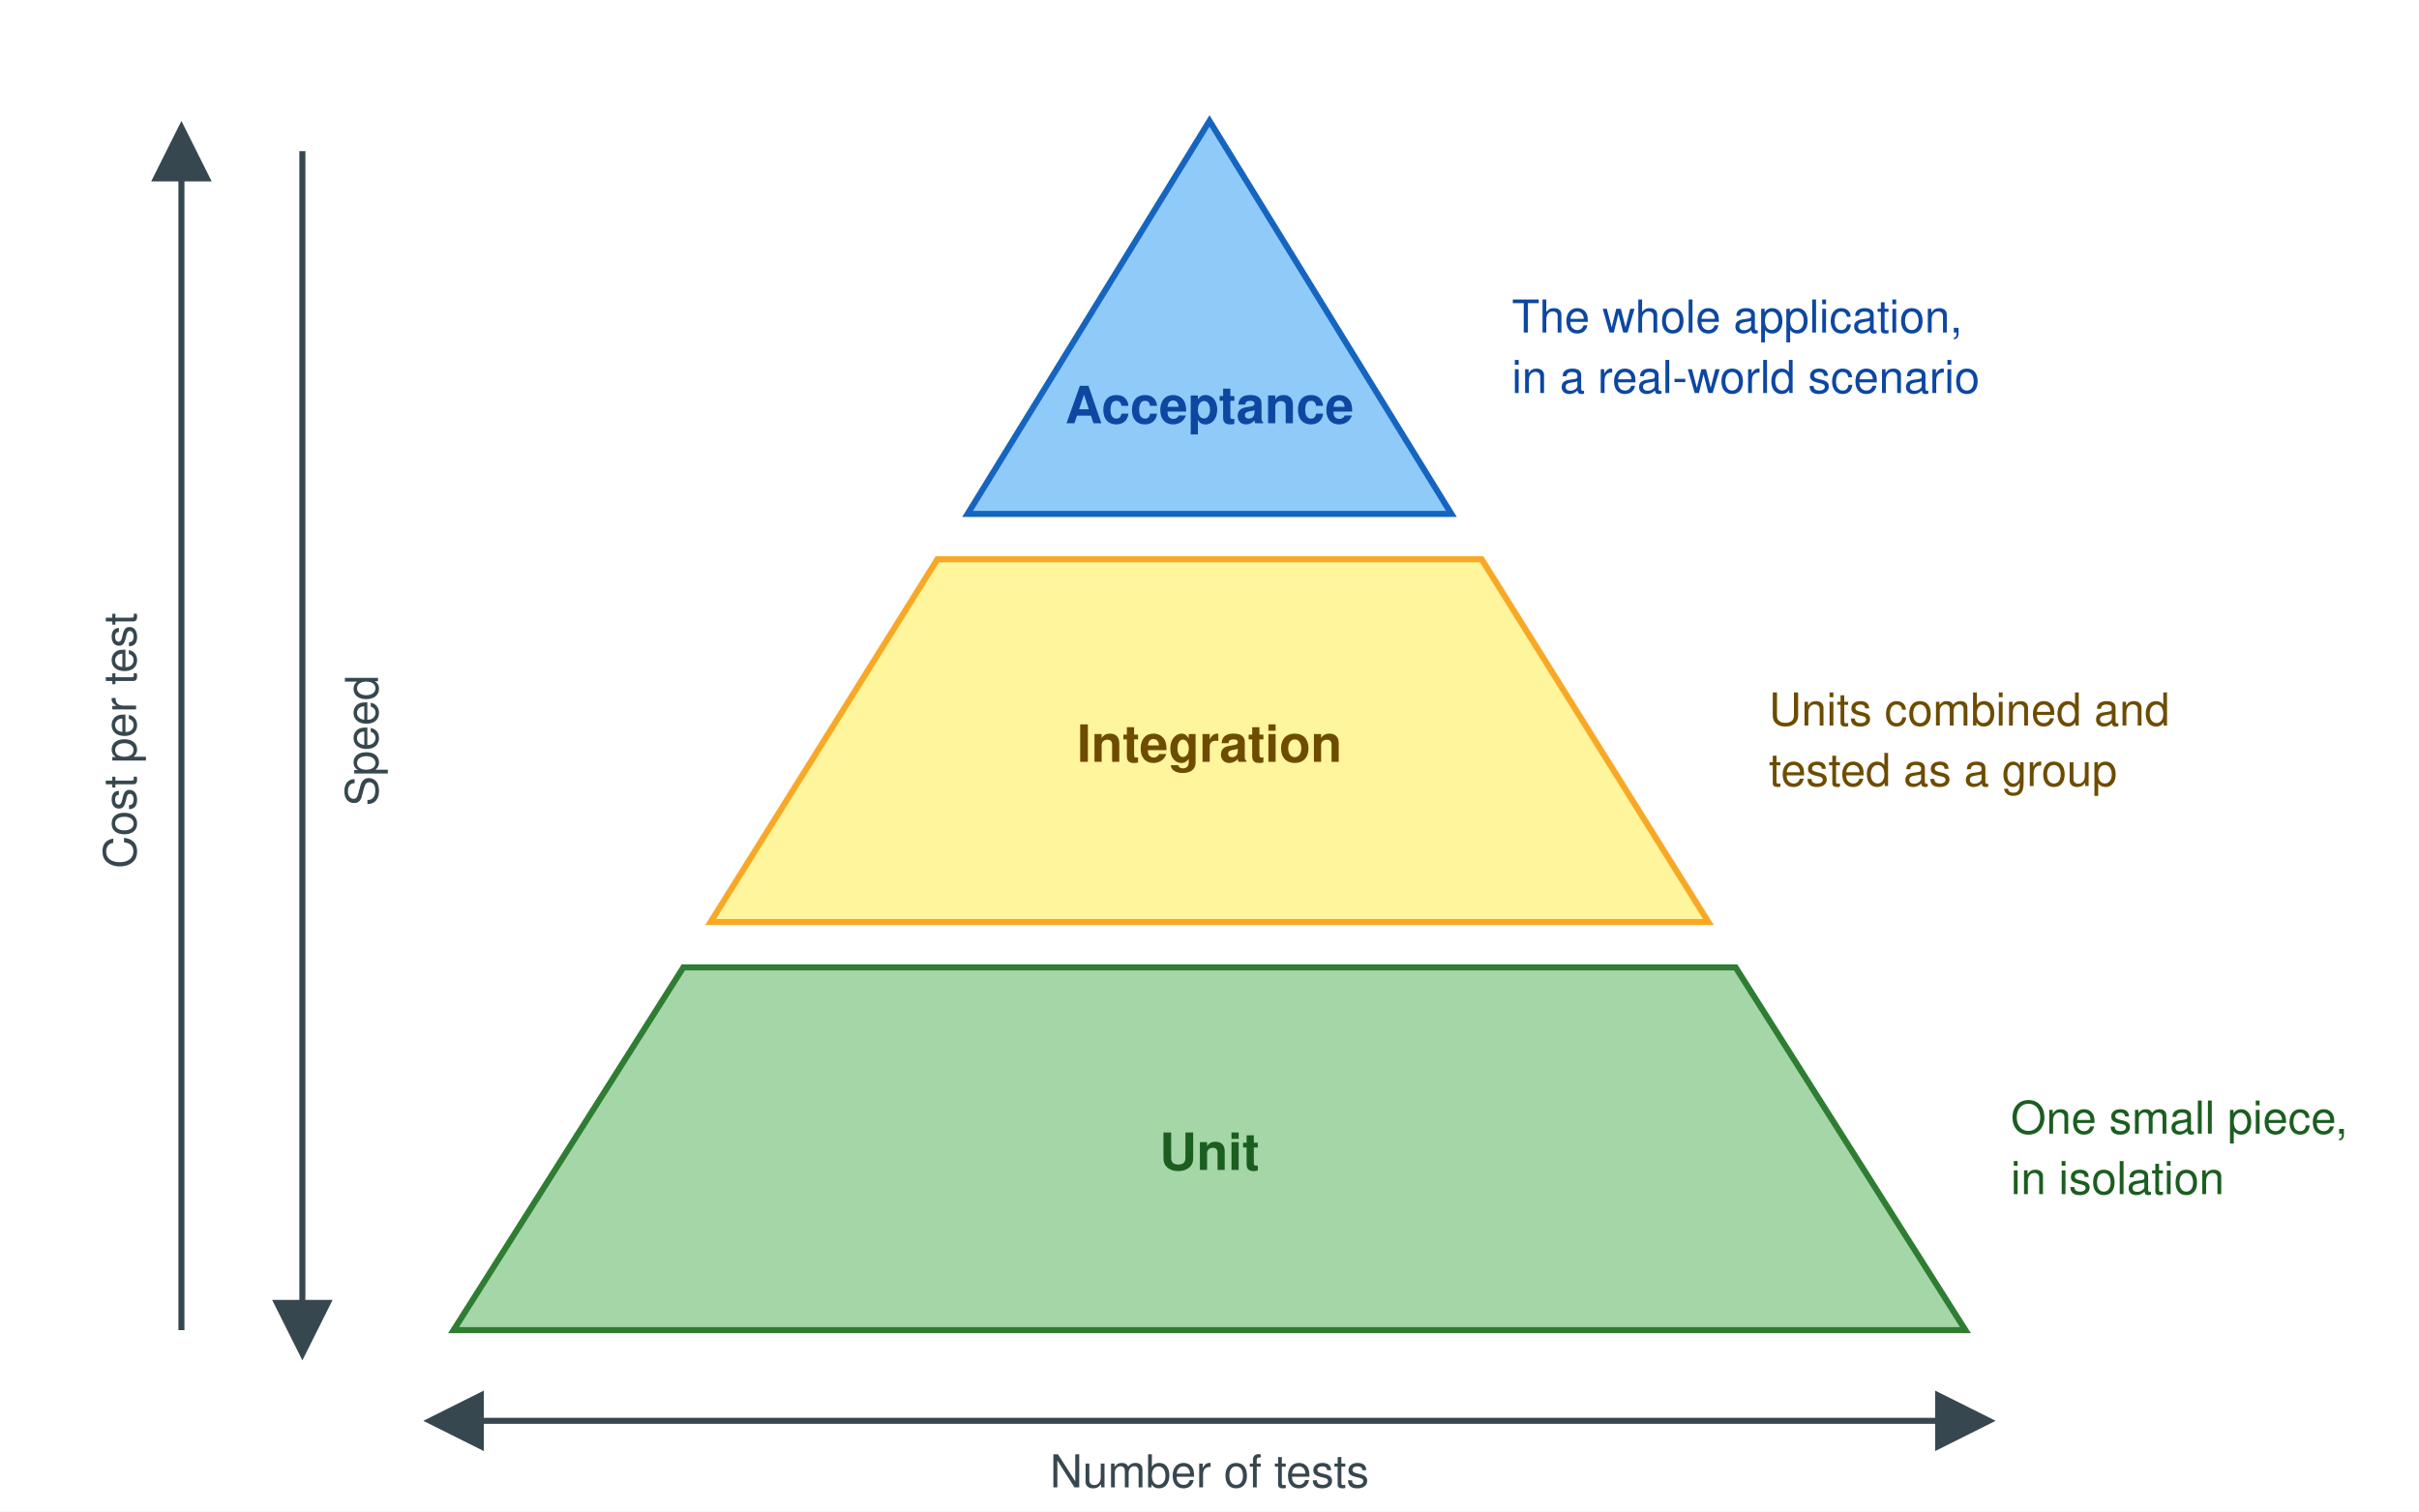
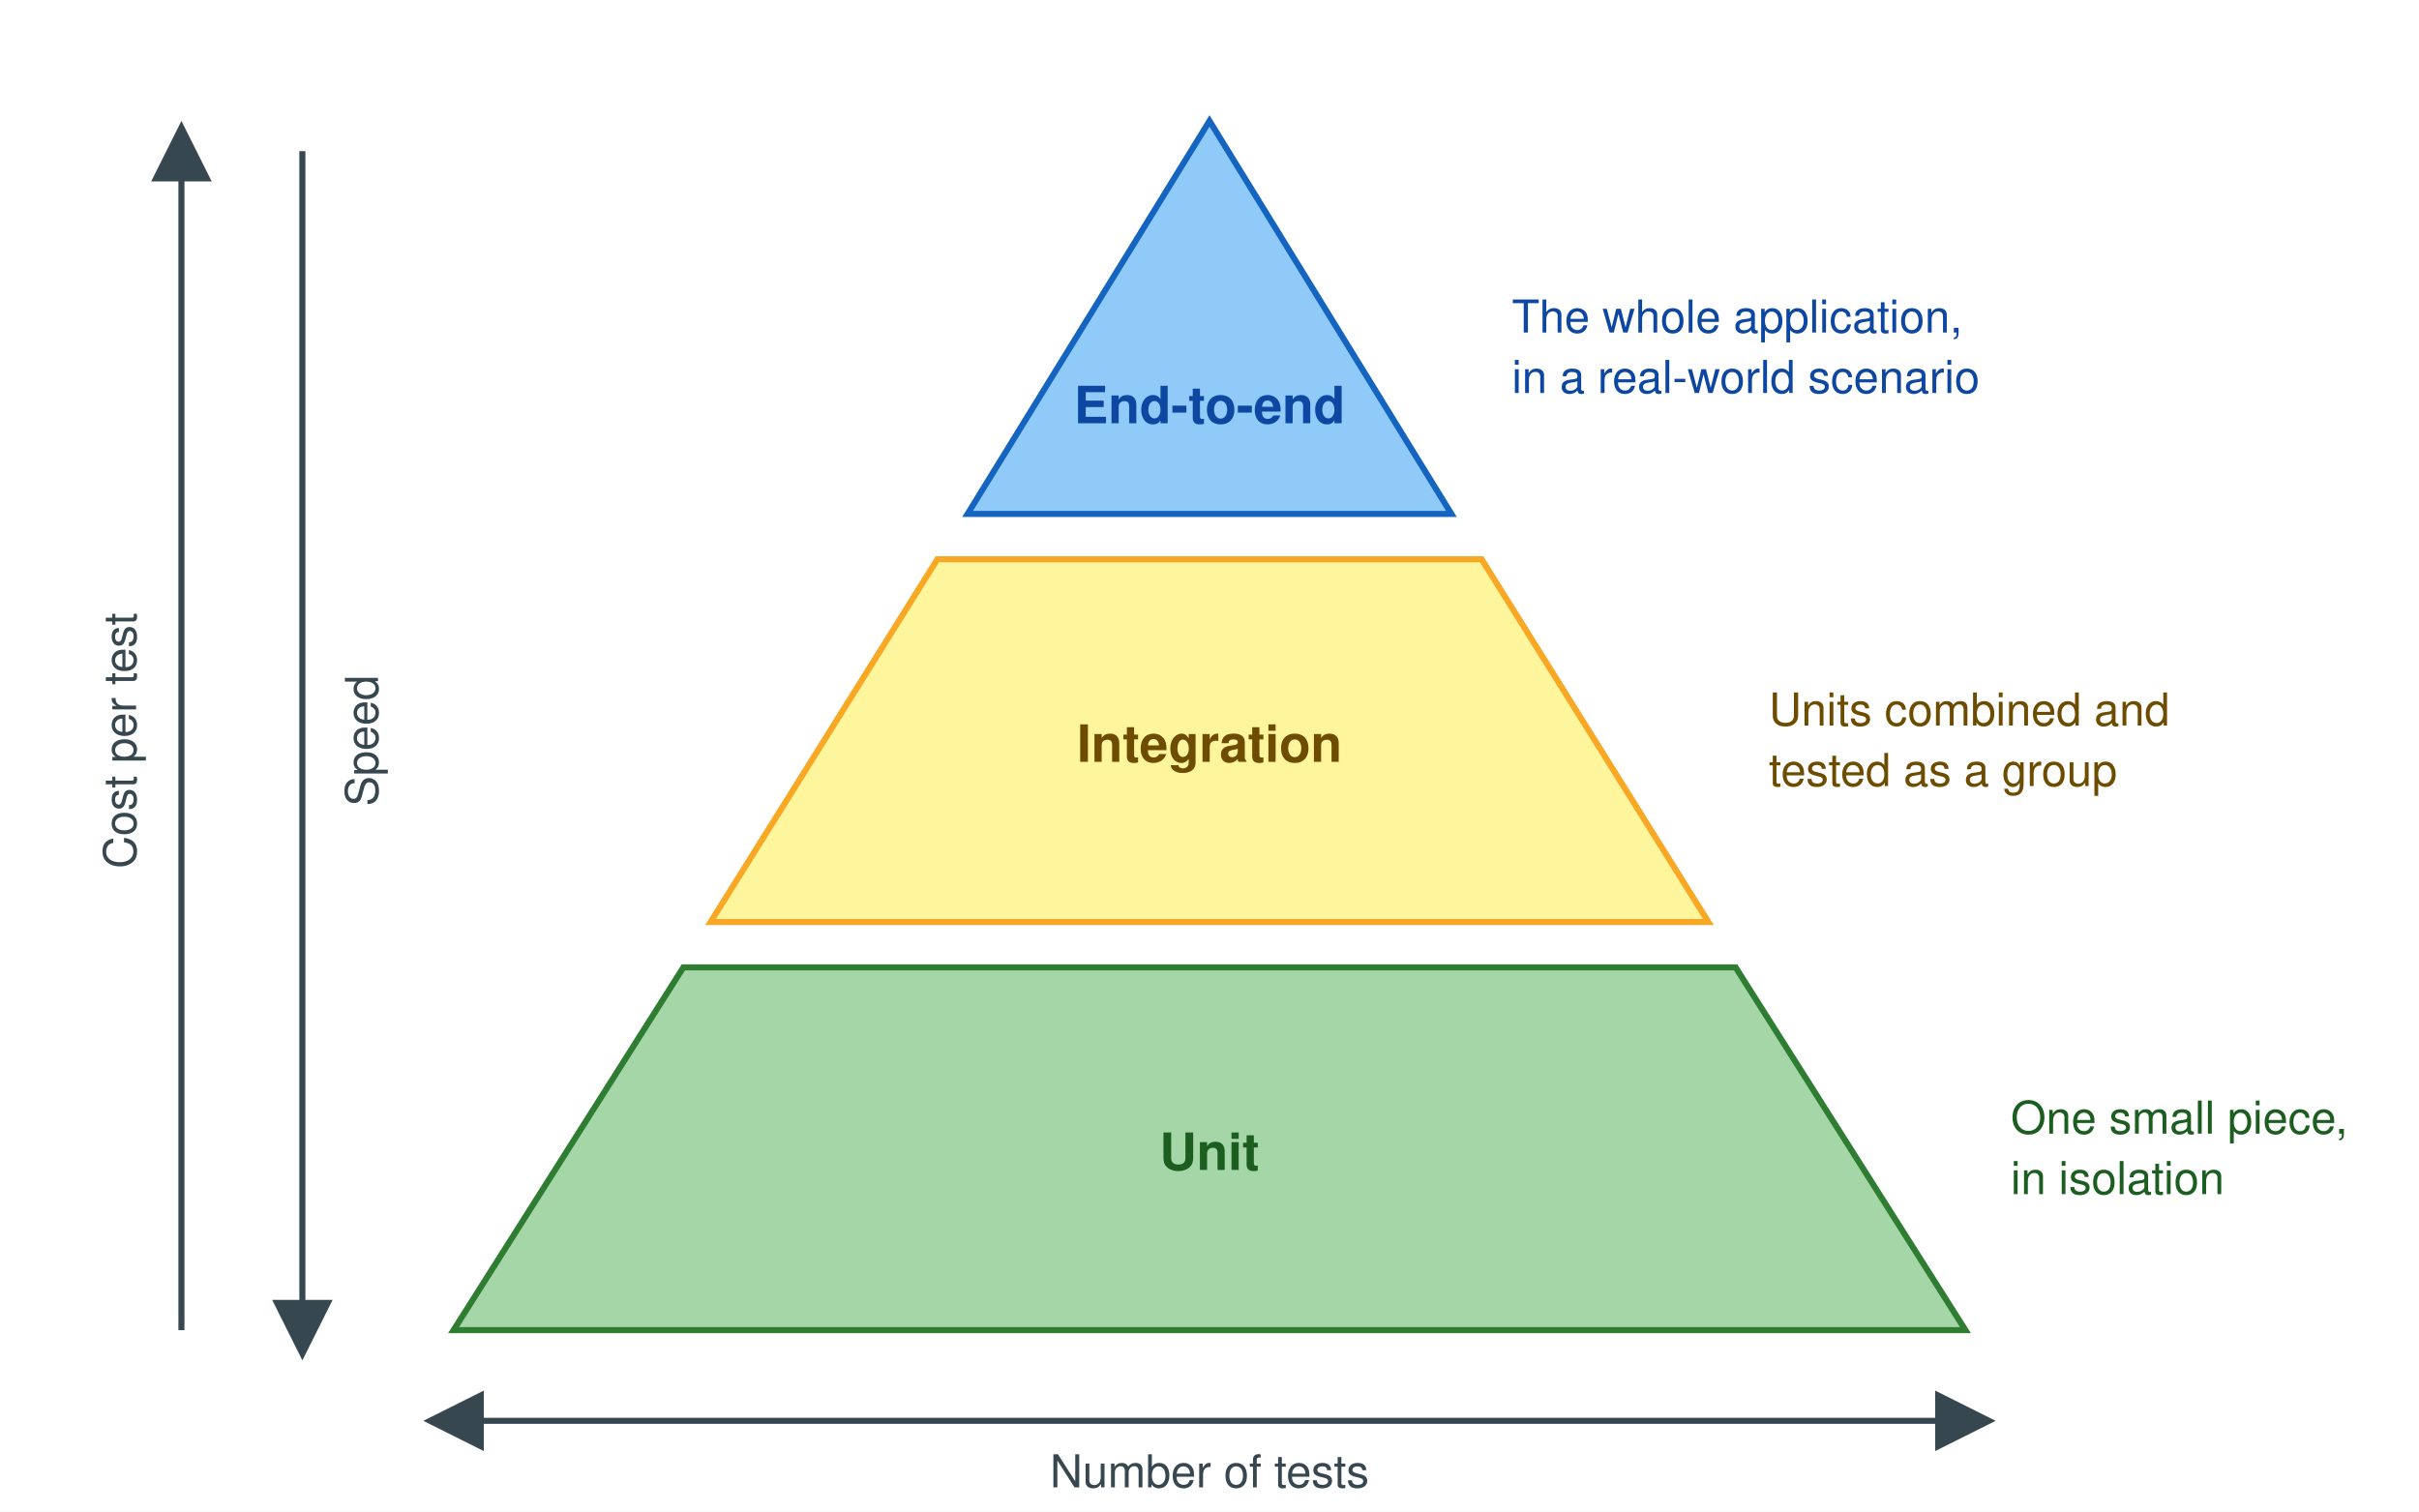
<svg xmlns="http://www.w3.org/2000/svg" viewBox="0 0 800 500" width="800" height="500" font-family="Helvetica, Arial, sans-serif">
  <rect width="800" height="500" fill="#ffffff" />
  <defs>
    <marker id="arrow" markerWidth="10" markerHeight="10" refX="5" refY="5" orient="auto-start-reverse">
      <path d="M0,0 L10,5 L0,10 z" fill="#37474f" />
    </marker>
  </defs>
  <polygon points="400,40 480,170 320,170" fill="#90caf9" stroke="#1565c0" stroke-width="2" />
-   <text x="400" y="140" text-anchor="middle" font-size="17" font-weight="bold" fill="#0d47a1">Acceptance</text>
+   <text x="400" y="140" text-anchor="middle" font-size="17" font-weight="bold" fill="#0d47a1">End-to-end</text>
  <text x="500" y="110" font-size="15" fill="#0d47a1">The whole application,</text>
  <text x="500" y="130" font-size="15" fill="#0d47a1">in a real-world scenario</text>
  <polygon points="310,185 490,185 565,305 235,305" fill="#fff59d" stroke="#f9a825" stroke-width="2" />
  <text x="400" y="252" text-anchor="middle" font-size="17" font-weight="bold" fill="#6d4c00">Integration</text>
  <text x="585" y="240" font-size="15" fill="#6d4c00">Units combined and</text>
  <text x="585" y="260" font-size="15" fill="#6d4c00">tested as a group</text>
  <polygon points="226,320 574,320 650,440 150,440" fill="#a5d6a7" stroke="#2e7d32" stroke-width="2" />
  <text x="400" y="387" text-anchor="middle" font-size="17" font-weight="bold" fill="#1b5e20">Unit</text>
  <text x="665" y="375" font-size="15" fill="#1b5e20">One small piece,</text>
  <text x="665" y="395" font-size="15" fill="#1b5e20">in isolation</text>
  <line x1="60" y1="440" x2="60" y2="50" stroke="#37474f" stroke-width="2" marker-end="url(#arrow)" />
  <text x="45" y="245" text-anchor="middle" font-size="15" fill="#37474f" transform="rotate(-90 45 245)">Cost per test</text>
  <line x1="100" y1="50" x2="100" y2="440" stroke="#37474f" stroke-width="2" marker-end="url(#arrow)" />
  <text x="125" y="245" text-anchor="middle" font-size="15" fill="#37474f" transform="rotate(-90 125 245)">Speed</text>
  <line x1="150" y1="470" x2="650" y2="470" stroke="#37474f" stroke-width="2" marker-start="url(#arrow)" marker-end="url(#arrow)" />
  <text x="400" y="492" text-anchor="middle" font-size="15" fill="#37474f">Number of tests</text>
</svg>
